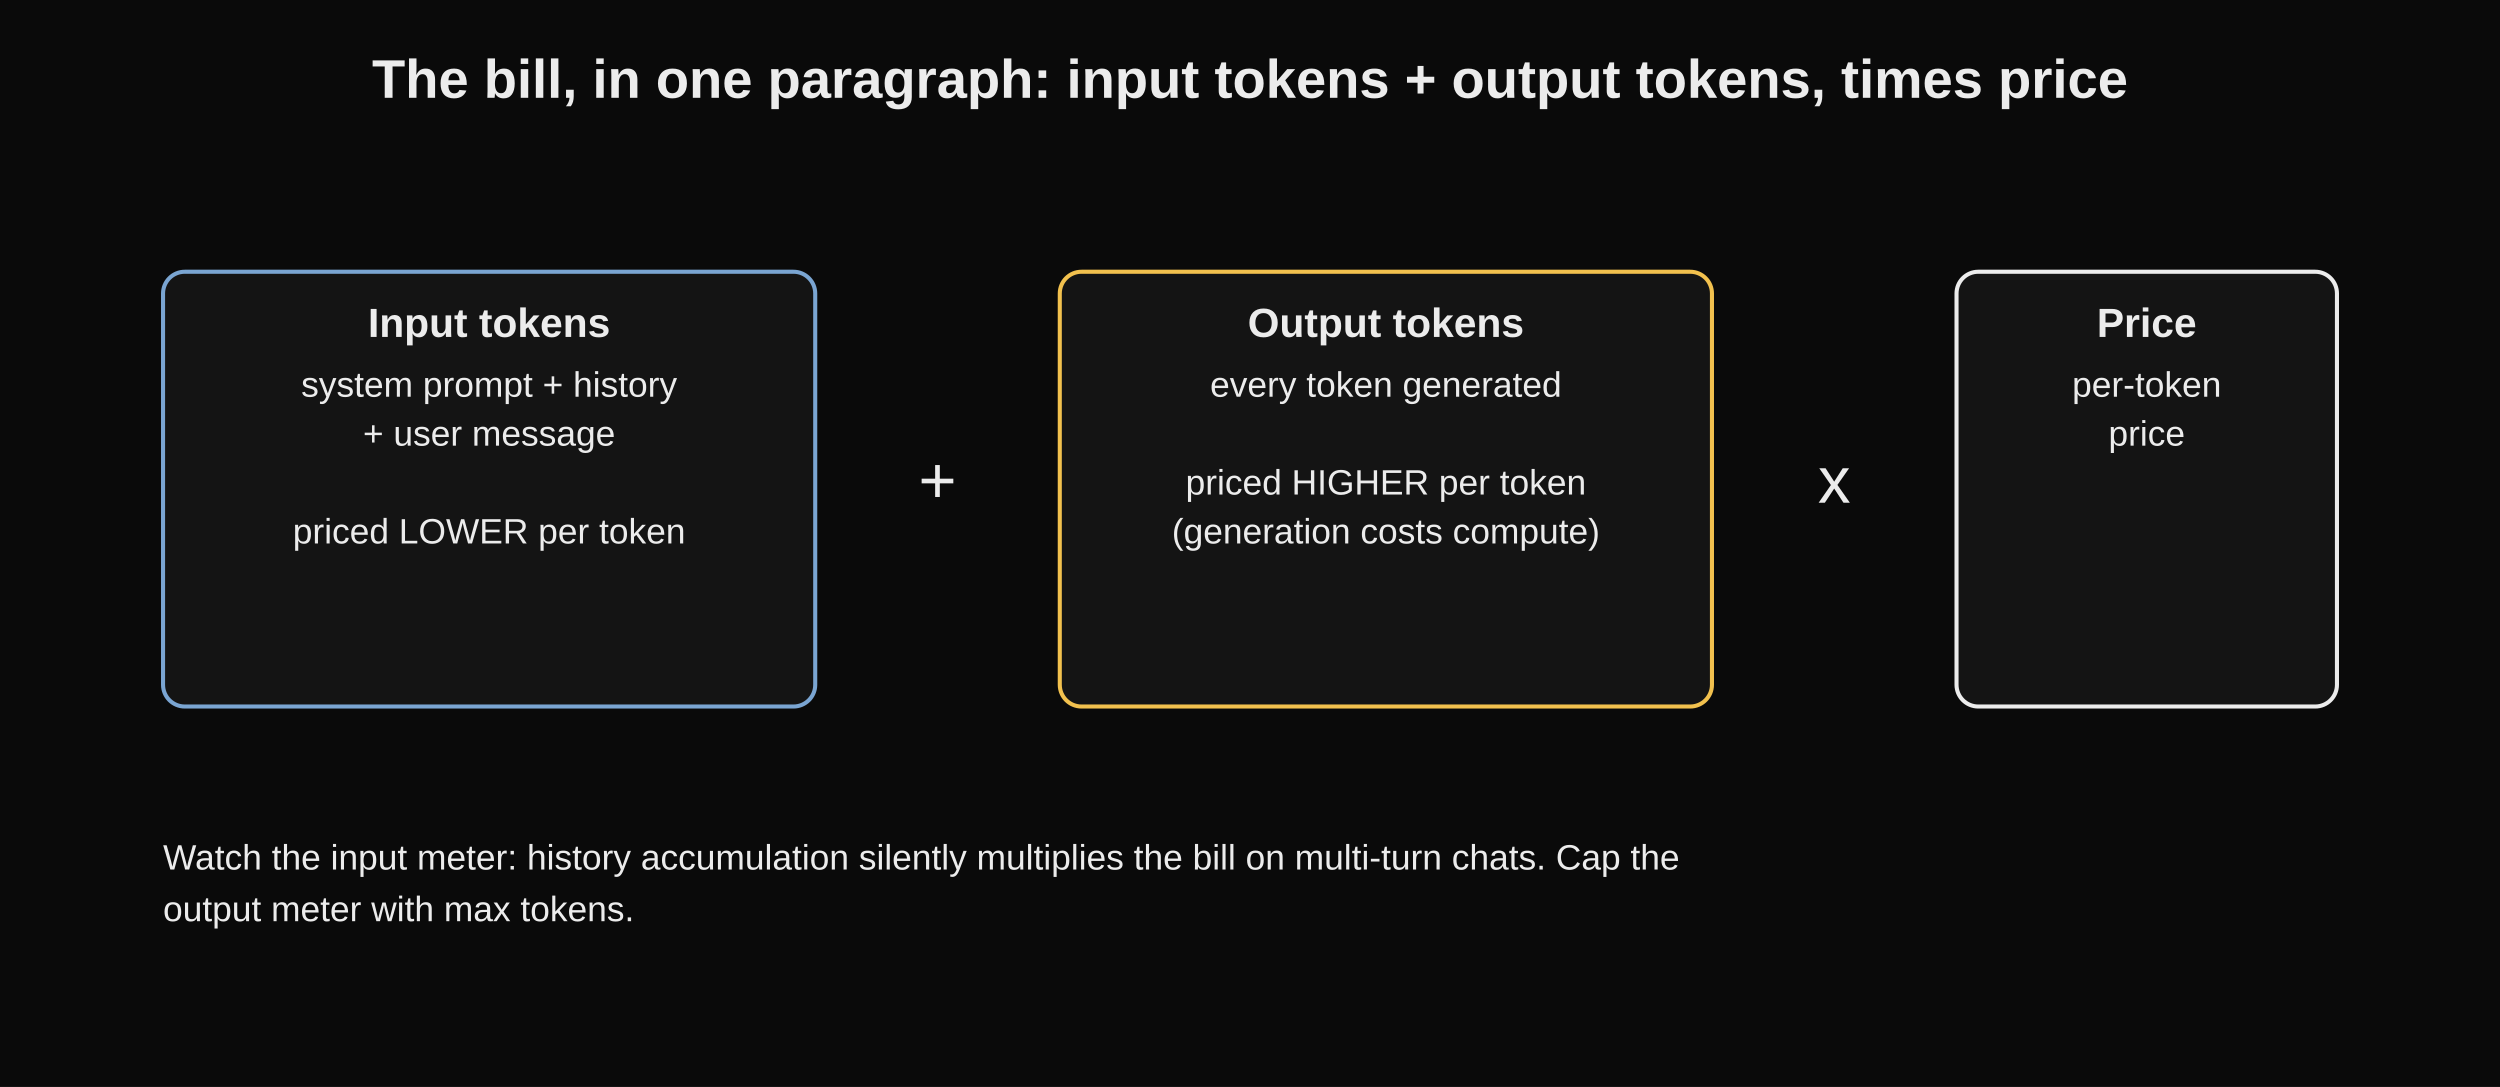
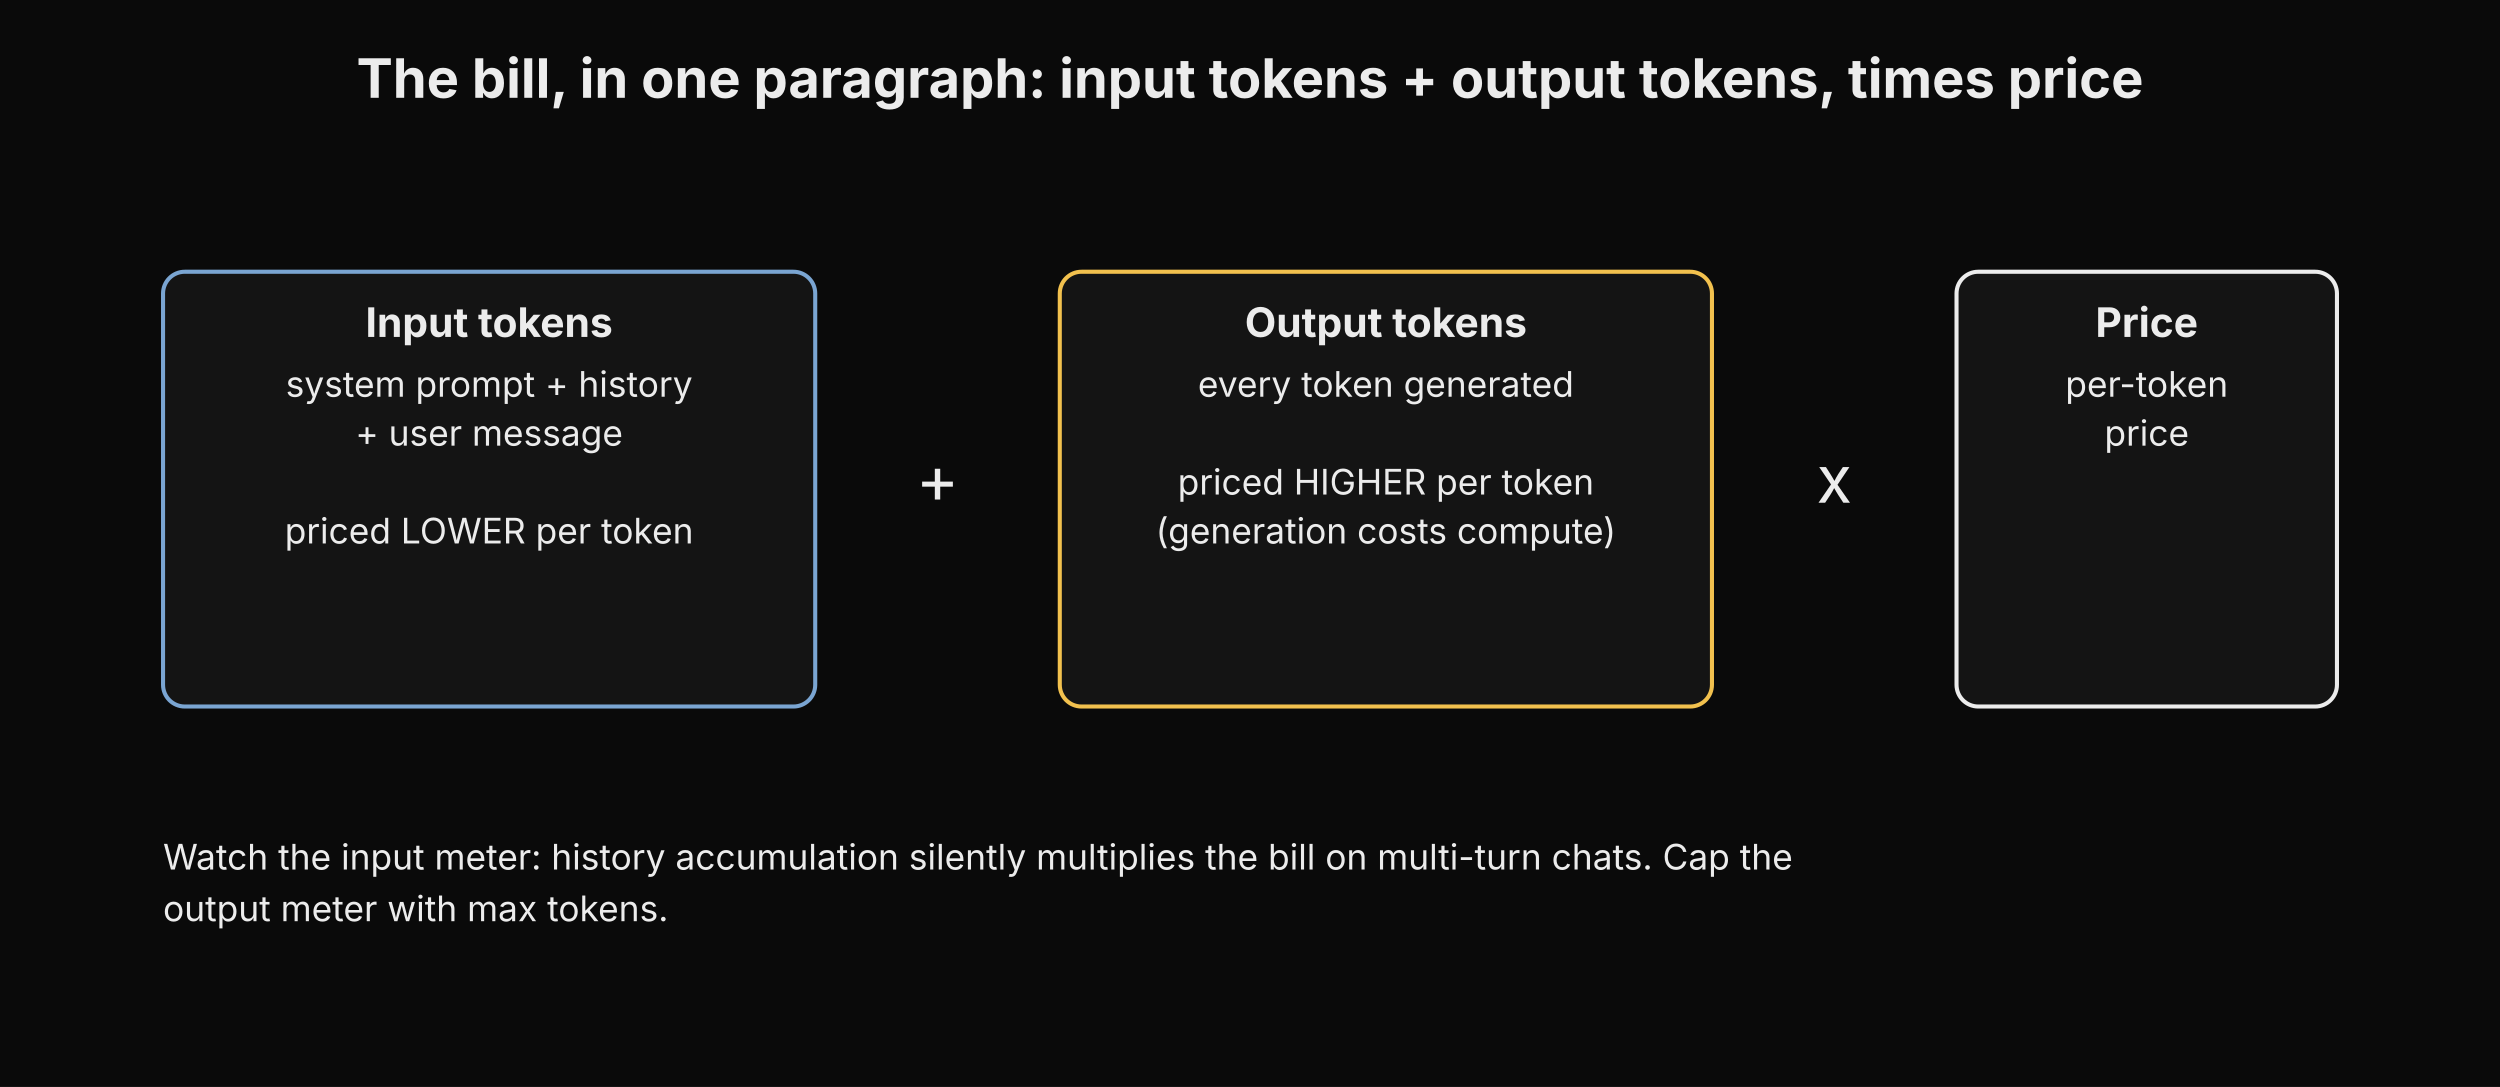
<svg xmlns="http://www.w3.org/2000/svg" width="100%" viewBox="0 0 920 400" role="img" aria-label="The bill, in one paragraph: input tokens + output tokens, times price">
-   <style>text{font-family:Verdana,Arial,sans-serif;fill:#ececec;}</style>
+   <style>text{font-family:"Anthropic Sans",Inter,"Source Sans 3","IBM Plex Sans",sans-serif;fill:#ececec}</style>
  <rect x="0" y="0" width="920" height="400" fill="#0a0a0a" />
  <text x="460.0" y="36" text-anchor="middle" font-size="20" font-weight="bold">The bill, in one paragraph: input tokens + output tokens, times price</text>
  <rect x="60" y="100" width="240" height="160" rx="8" fill="#141414" stroke="#7aa5d2" stroke-width="1.5" />
  <text x="180.0" y="124" font-size="15" font-weight="bold" text-anchor="middle" fill="#ececec">Input tokens</text>
  <text x="180.0" y="146" font-size="13" text-anchor="middle" fill="#ececec">system prompt + history</text>
  <text x="180.0" y="164" font-size="13" text-anchor="middle" fill="#ececec">+ user message</text>
  <text x="180.0" y="182" font-size="13" text-anchor="middle" fill="#ececec" />
  <text x="180.0" y="200" font-size="13" text-anchor="middle" fill="#ececec">priced LOWER per token</text>
  <text x="345" y="185" font-size="24" text-anchor="middle" fill="#ececec">+</text>
  <rect x="390" y="100" width="240" height="160" rx="8" fill="#141414" stroke="#f2c14e" stroke-width="1.5" />
  <text x="510.0" y="124" font-size="15" font-weight="bold" text-anchor="middle" fill="#ececec">Output tokens</text>
  <text x="510.0" y="146" font-size="13" text-anchor="middle" fill="#ececec">every token generated</text>
  <text x="510.0" y="164" font-size="13" text-anchor="middle" fill="#ececec" />
  <text x="510.0" y="182" font-size="13" text-anchor="middle" fill="#ececec">priced HIGHER per token</text>
  <text x="510.0" y="200" font-size="13" text-anchor="middle" fill="#ececec">(generation costs compute)</text>
  <text x="675" y="185" font-size="24" text-anchor="middle" fill="#ececec">x</text>
  <rect x="720" y="100" width="140" height="160" rx="8" fill="#141414" stroke="#ececec" stroke-width="1.5" />
  <text x="790.0" y="124" font-size="15" font-weight="bold" text-anchor="middle" fill="#ececec">Price</text>
  <text x="790.0" y="146" font-size="13" text-anchor="middle" fill="#ececec">per-token</text>
  <text x="790.0" y="164" font-size="13" text-anchor="middle" fill="#ececec">price</text>
  <text x="60" y="320" font-size="13" text-anchor="start" fill="#a8a8a8">Watch the input meter: history accumulation silently multiplies the bill on multi-turn chats. Cap the</text>
  <text x="60" y="339" font-size="13" text-anchor="start" fill="#a8a8a8">output meter with max tokens.</text>
</svg>
